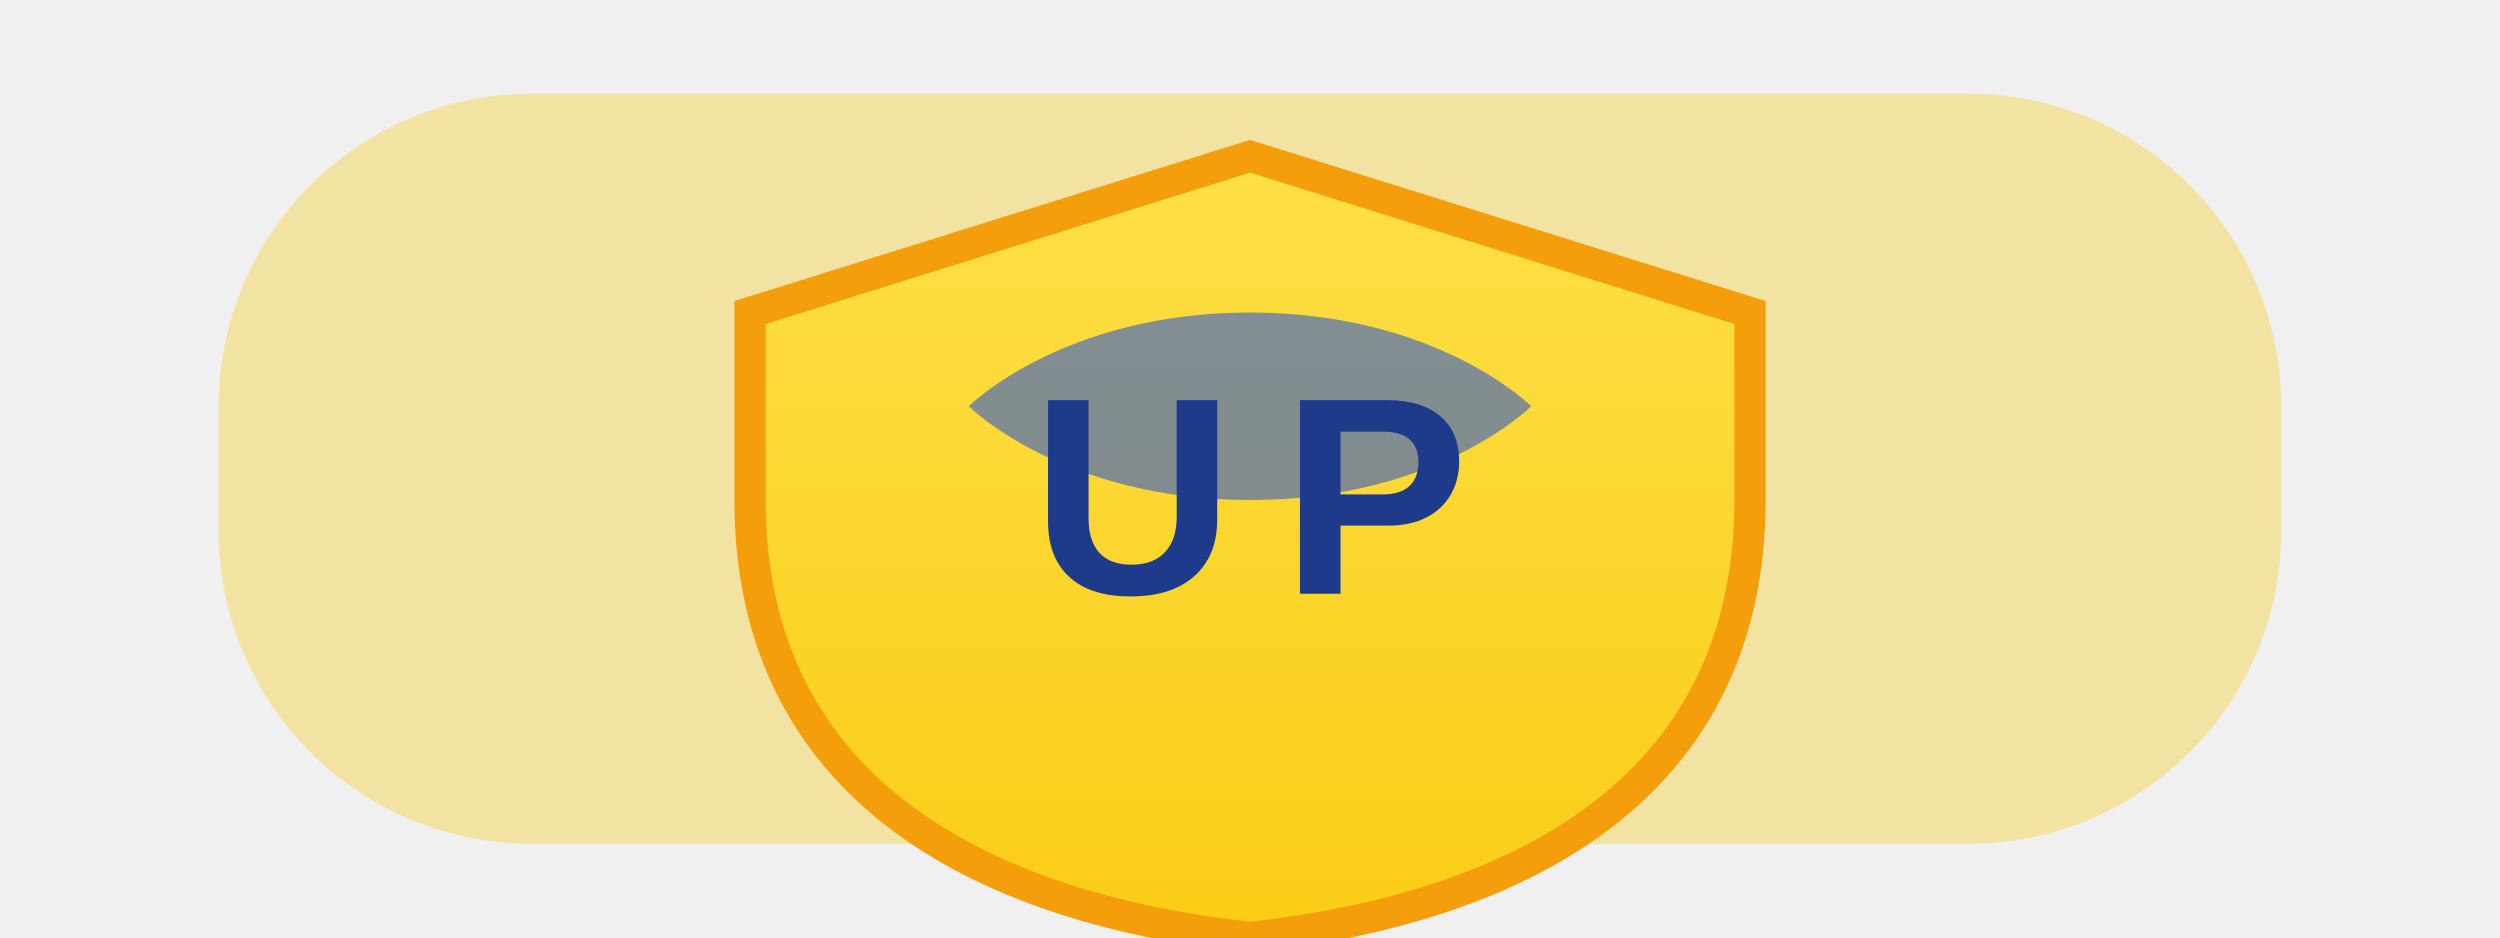
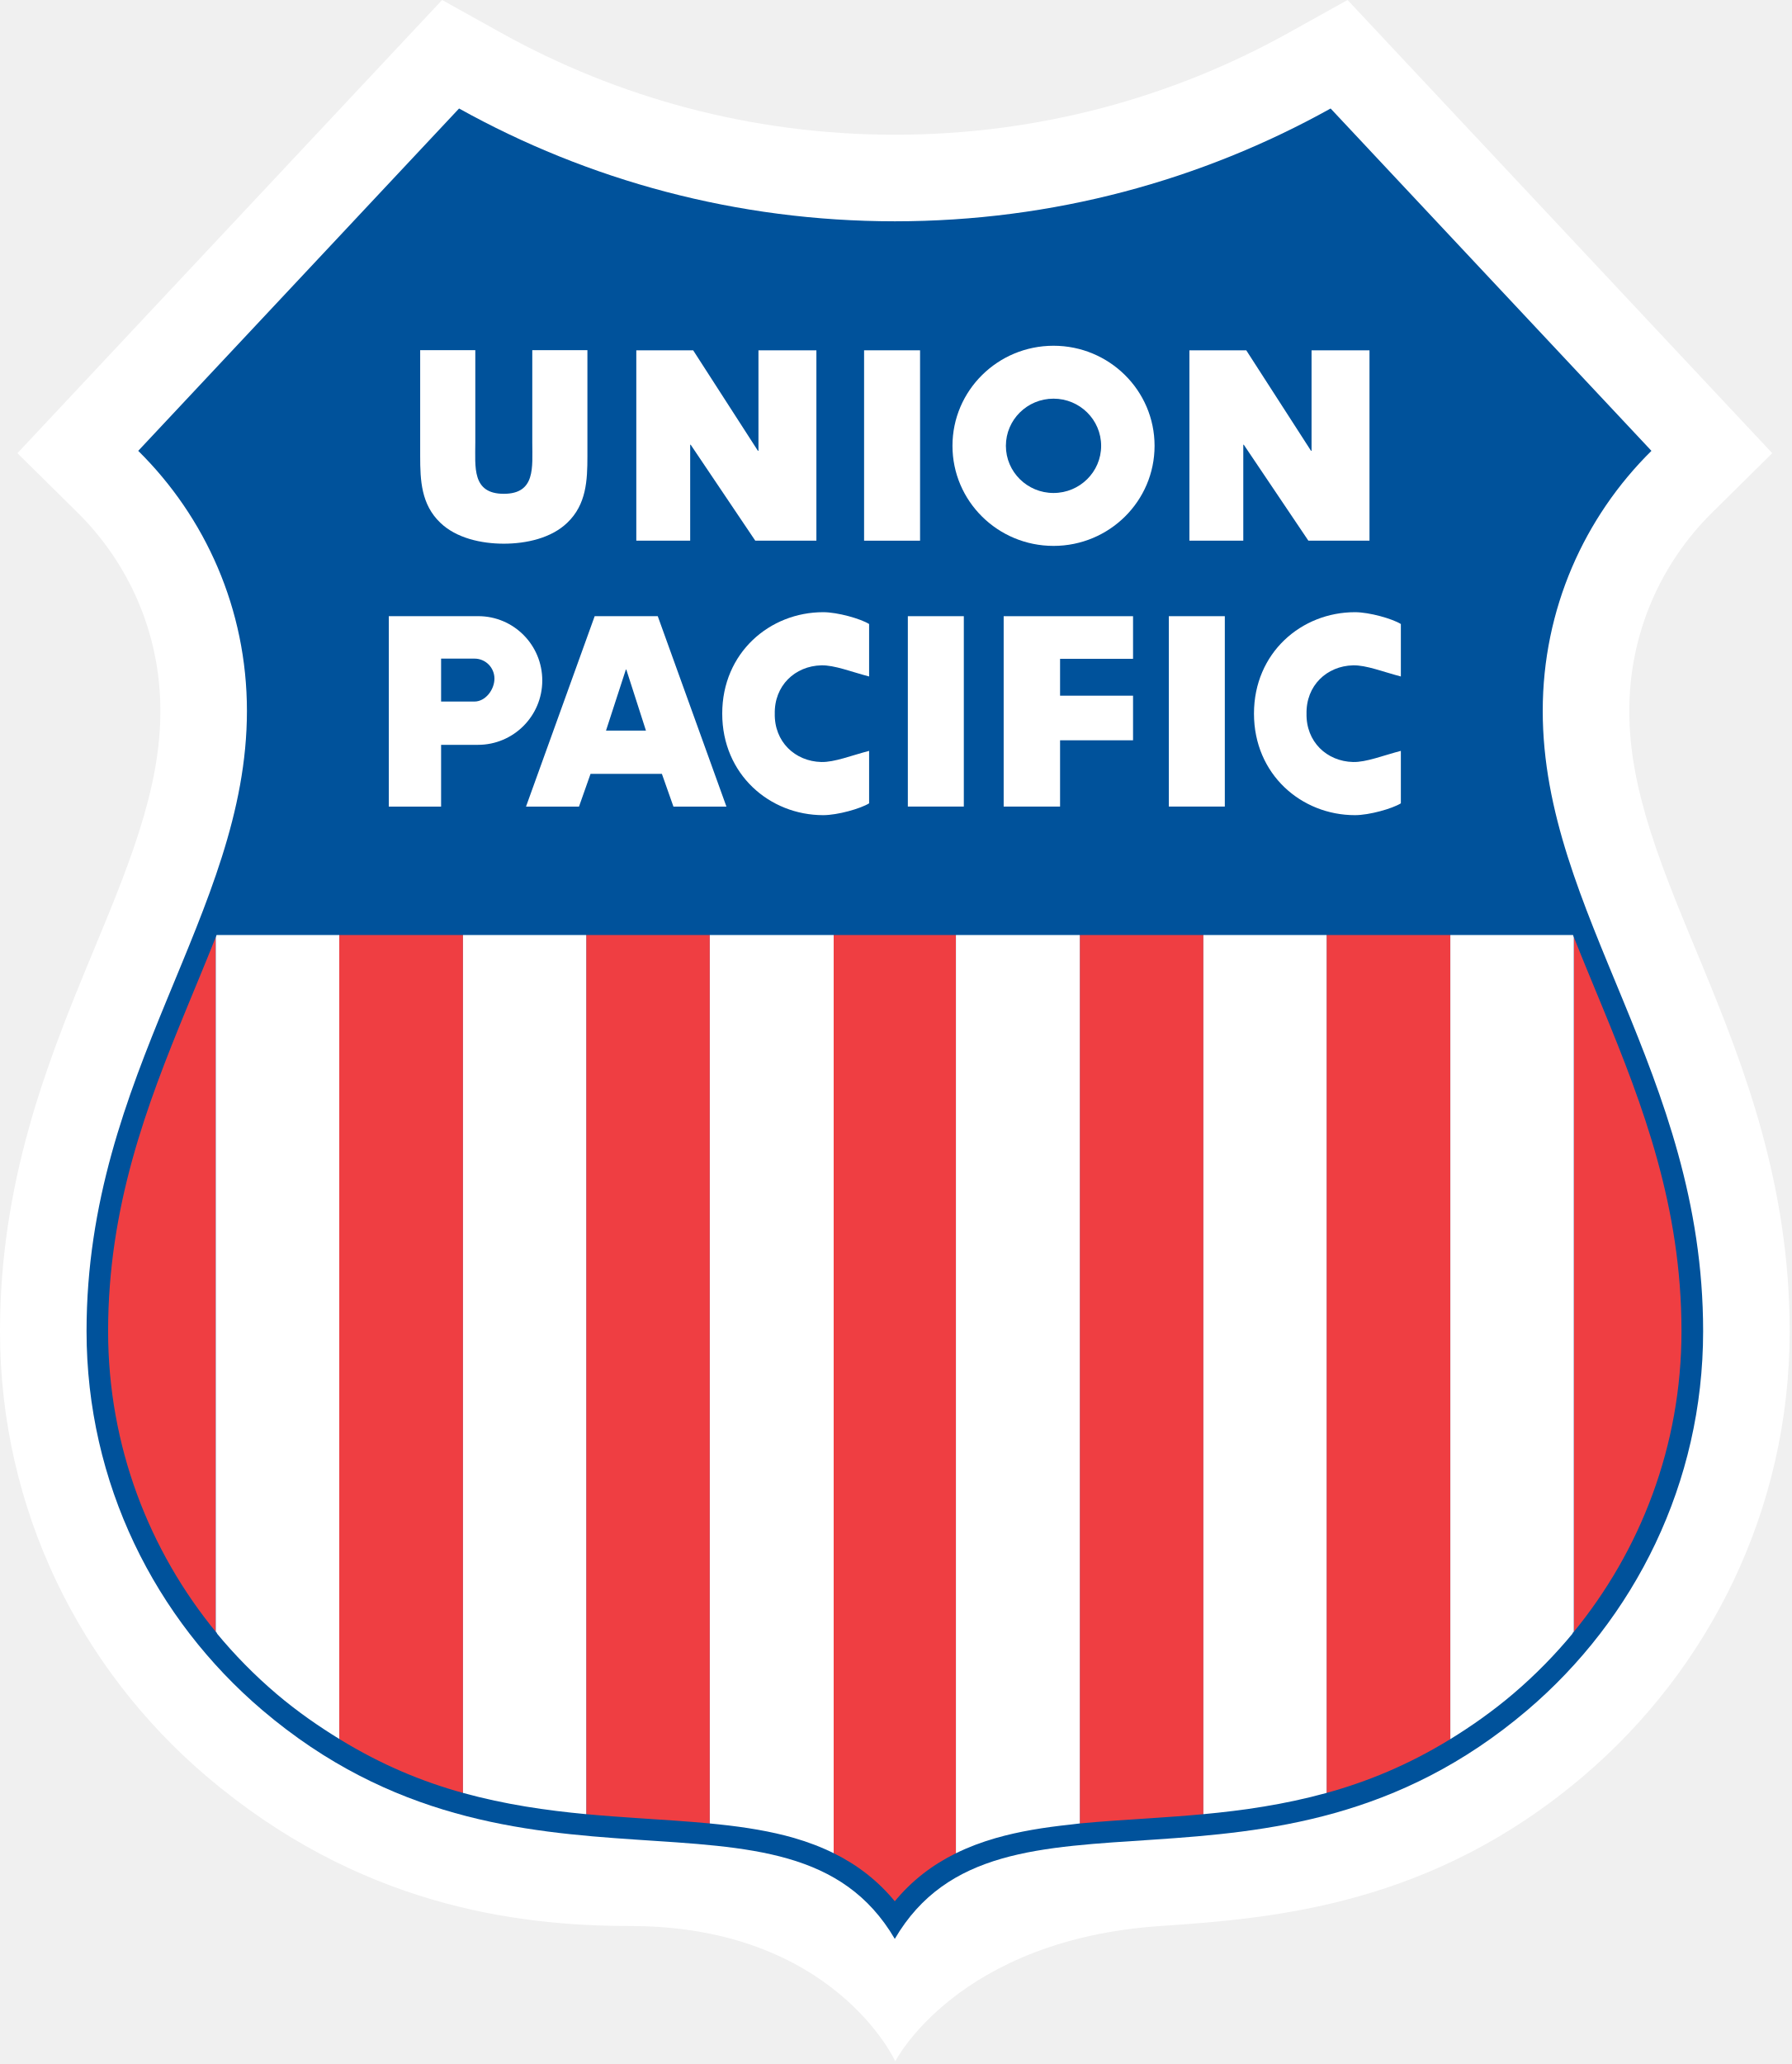
- <svg xmlns="http://www.w3.org/2000/svg" viewBox="0 0 160 60" aria-labelledby="title desc" role="img">
-   <defs>
-     <linearGradient id="upShield" x1="0%" y1="0%" x2="0%" y2="100%">
-       <stop offset="0%" stop-color="#fde047" />
-       <stop offset="100%" stop-color="#facc15" />
-     </linearGradient>
-   </defs>
-   <rect x="14" y="6" width="132" height="48" rx="20" fill="#facc15" opacity="0.35" />
-   <path d="M80 10l32 10v12c0 18-14 26-32 28-18-2-32-10-32-28V20z" fill="url(#upShield)" stroke="#f59e0b" stroke-width="2" />
-   <path d="M80 20c-12 0-18 6-18 6s6 6 18 6 18-6 18-6-6-6-18-6z" fill="#1d4ed8" opacity="0.55" />
-   <text x="80" y="38" font-family="'Poppins', 'Helvetica Neue', Arial, sans-serif" font-size="18" fill="#1e3a8a" font-weight="700" text-anchor="middle" letter-spacing="3">
-     UP
-   </text>
+ <svg xmlns="http://www.w3.org/2000/svg" width="100%" height="100%" viewBox="0 0 488 562" version="1.1" xml:space="preserve" style="fill-rule:evenodd;clip-rule:evenodd;stroke-miterlimit:2.613;">
+   <g>
+     <path d="M316.096,524.424C260.669,528.145 243.829,561.262 243.829,561.262C243.829,561.262 227.111,524.424 171.561,524.424C140.005,524.424 97.348,518.623 56.2,483.625C21.974,454.516 0,411.11 0,362.465C0,322.252 12.598,290.096 23.613,263.333C28.816,250.696 34.054,238.523 37.955,226.212C41.585,214.76 43.68,204.204 43.68,193.572C43.68,172.408 35.068,153.34 21.085,139.531L4.745,123.394L120.406,0L136.483,8.944C168.216,26.6 204.77,36.685 243.715,36.685C282.656,36.685 319.19,26.6 350.924,8.944L367.002,0L482.66,123.396L466.321,139.533C452.338,153.342 443.727,172.41 443.727,193.574C443.727,204.206 445.819,214.762 449.452,226.214C453.351,238.525 458.59,250.697 463.793,263.335C474.809,290.098 487.406,322.254 487.406,362.467C487.406,411.112 465.433,454.518 431.206,483.627C390.059,518.624 347.587,522.309 316.096,524.424Z" style="fill:white;" />
+     <path d="M243.715,60.256C200.649,60.256 160.163,49.092 125.023,29.543L37.646,122.76C55.926,140.811 67.25,165.845 67.25,193.573C67.25,248.739 23.57,292.065 23.57,362.465C23.57,403.844 42.234,440.805 71.472,465.672C141.388,525.133 215.267,479.406 243.692,527.934C272.114,479.407 346.019,525.133 415.933,465.672C445.171,440.805 463.836,403.844 463.836,362.465C463.836,292.065 420.154,248.739 420.154,193.573C420.154,165.845 431.48,140.811 449.758,122.76L362.383,29.543C327.243,49.093 286.781,60.256 243.715,60.256Z" style="fill:rgb(0,82,155);" />
+     <path d="M58.767,444.842C40.294,422.418 29.117,393.754 29.117,362.465C29.117,328.44 39.643,300.889 50.54,274.418C53.344,267.605 56.144,260.915 58.767,254.269L58.768,444.807L58.767,444.842Z" style="fill:rgb(239,62,66);" />
+     <path d="M92.396,473.875L92.396,254.269L126.093,254.269L126.093,488.524C114.908,485.448 103.743,480.831 92.396,473.875Z" style="fill:rgb(239,62,66);" />
+     <path d="M159.652,494.471L159.652,254.269L193.308,254.269L193.308,496.827C187.014,496.229 180.39,495.831 173.514,495.368C169.021,495.069 164.292,494.905 159.652,494.471Z" style="fill:rgb(239,62,66);" />
+     <path d="M428.619,444.842C447.091,422.418 458.267,393.754 458.267,362.465C458.267,328.44 447.741,300.889 436.845,274.418C434.041,267.605 431.241,260.915 428.618,254.269L428.615,444.807L428.619,444.842Z" style="fill:rgb(239,62,66);" />
+     <path d="M394.989,473.875L394.989,254.269L361.292,254.269L361.292,488.524C372.478,485.448 383.643,480.831 394.989,473.875Z" style="fill:rgb(239,62,66);" />
+     <path d="M327.735,494.471L327.735,254.269L294.076,254.269L294.076,496.827C300.372,496.229 306.996,495.831 313.872,495.368C318.363,495.069 323.095,494.905 327.735,494.471Z" style="fill:rgb(239,62,66);" />
+     <path d="M243.693,518.202C238.91,512.313 233.285,508.059 227.045,504.96L227.045,254.27L260.338,254.27L260.338,504.96C254.101,508.059 248.476,512.313 243.693,518.202Z" style="fill:rgb(239,62,66);" />
+     <path d="M92.396,473.922C86.671,470.412 80.764,466.293 75.064,461.447C69.111,456.379 63.613,450.795 58.647,444.759L58.767,444.806L58.766,254.268L92.396,254.268L92.396,473.922Z" style="fill:white;" />
+     <path d="M159.652,494.301C148.749,493.281 137.542,491.688 126.094,488.541L126.094,254.269L159.652,254.269L159.652,494.301Z" style="fill:white;" />
+     <path d="M193.308,496.827L193.308,254.269L227.045,254.269L227.045,504.936C223.594,503.225 219.951,501.86 216.161,500.764C209.858,498.948 203.015,497.84 195.729,497.073L193.308,496.827Z" style="fill:white;" />
+     <path d="M394.989,473.922C400.714,470.412 406.62,466.293 412.321,461.447C418.274,456.379 423.77,450.795 428.736,444.759L428.616,444.806L428.619,254.268L394.989,254.268L394.989,473.922Z" style="fill:white;" />
+     <path d="M327.735,494.301C338.636,493.281 349.842,491.688 361.292,488.541L361.292,254.269L327.735,254.269L327.735,494.301Z" style="fill:white;" />
+     <path d="M294.076,496.827L294.076,254.269L260.338,254.269L260.338,504.936C263.792,503.225 267.434,501.86 271.225,500.764C277.527,498.948 284.371,497.84 291.657,497.073L294.076,496.827Z" style="fill:white;" />
+     <rect x="318.325" y="167.78" width="15.246" height="51.835" style="fill:white;" />
+     <path d="M308.578,179.386L308.578,167.783L273.343,167.783L273.343,219.618L288.703,219.618L288.703,201.571L308.578,201.571L308.578,189.428L288.703,189.428L288.703,179.386L308.578,179.386Z" style="fill:white;" />
+     <rect x="247.245" y="167.78" width="15.246" height="51.835" style="fill:white;" />
+     <path d="M130.238,167.773C139.912,167.773 147.686,175.617 147.686,185.291C147.686,194.966 139.843,202.808 130.168,202.808L120.13,202.808L120.13,219.632L105.89,219.632L105.89,167.774L130.238,167.774L130.238,167.773Z" style="fill:white;" />
+     <path d="M160.833,210.706L157.683,219.633L143.253,219.633L161.959,167.773L179.134,167.773L197.842,219.633L183.41,219.633L180.261,210.706L160.833,210.706Z" style="fill:white;" />
+     <path d="M211.006,194.451C210.808,186.674 216.528,181.342 223.673,181.163C227.255,181.074 231.889,182.946 236.697,184.197L236.697,169.909C234.391,168.479 228.141,166.691 224.197,166.691C209.609,166.691 196.695,177.751 196.695,194.306C196.695,210.86 209.609,221.956 224.197,221.956C228.14,221.956 234.391,220.167 236.697,218.738L236.697,204.45C231.889,205.701 227.255,207.572 223.673,207.484C216.529,207.305 210.809,201.973 211.006,194.196L211.006,194.451Z" style="fill:white;" />
+     <path d="M355.825,194.451C355.629,186.674 361.347,181.342 368.49,181.163C372.073,181.074 376.708,182.946 381.515,184.197L381.515,169.909C379.209,168.479 372.957,166.691 369.017,166.691C354.427,166.691 341.513,177.751 341.513,194.306C341.513,210.86 354.427,221.956 369.017,221.956C372.957,221.956 379.209,220.167 381.515,218.738L381.515,204.45C376.707,205.701 372.073,207.572 368.49,207.484C361.347,207.305 355.629,201.973 355.825,194.196L355.825,194.451Z" style="fill:white;" />
+     <path d="M175.917,198.929L170.572,182.306L170.452,182.306L165.044,198.929L175.917,198.929Z" style="fill:rgb(0,82,155);" />
+     <path d="M120.13,179.333L129.234,179.333C132.241,179.333 134.657,181.772 134.657,184.779C134.657,187.788 132.219,191.022 129.211,191.022L120.13,191.022L120.13,179.333Z" style="fill:rgb(0,82,155);" />
+     <rect x="235.329" y="95.385" width="15.244" height="51.836" style="fill:white;" />
+     <path d="M259.4,121.392C259.4,106.342 271.722,94.144 286.919,94.144C302.118,94.144 314.44,106.342 314.44,121.392C314.44,136.44 302.118,148.64 286.919,148.64C271.723,148.639 259.4,136.44 259.4,121.392Z" style="fill:white;" />
+     <path d="M323.927,147.214L338.602,147.214L338.602,121.094L338.739,121.094L356.329,147.221L372.973,147.221L372.973,95.385L357.193,95.385L357.193,122.76L357.056,122.76L339.413,95.385L323.927,95.385L323.927,147.214Z" style="fill:white;" />
+     <path d="M173.294,147.214L187.967,147.214L187.967,121.094L188.105,121.094L205.695,147.221L222.34,147.221L222.34,95.385L206.561,95.385L206.561,122.76L206.423,122.76L188.779,95.385L173.294,95.385L173.294,147.214Z" style="fill:white;" />
+     <path d="M273.949,121.392C273.949,114.299 279.756,108.55 286.919,108.55C294.082,108.55 299.889,114.3 299.889,121.392C299.889,128.484 294.082,134.233 286.919,134.233C279.756,134.233 273.949,128.484 273.949,121.392Z" style="fill:rgb(0,82,155);" />
+     <path d="M144.964,95.341L159.978,95.341L159.978,124.209C159.978,130.814 159.701,137.35 154.51,142.32C150.149,146.54 143.297,148.039 137.206,148.039C131.115,148.039 124.263,146.54 119.9,142.32C114.71,137.35 114.433,130.814 114.433,124.209L114.433,95.341L129.446,95.341L129.446,120.498C129.446,127.172 128.484,134.456 137.205,134.456C145.926,134.456 144.964,127.171 144.964,120.498L144.964,95.341Z" style="fill:white;" />
+     <path d="M159.652,494.301C148.749,493.281 137.542,491.67 126.094,488.524C114.908,485.448 103.743,480.831 92.397,473.876C86.672,470.366 80.765,466.294 75.065,461.448C69.112,456.38 63.614,450.796 58.648,444.76M58.648,444.76L58.768,444.807L58.767,444.842M58.767,444.842C40.294,422.418 29.117,393.754 29.117,362.465C29.117,328.44 39.643,300.889 50.54,274.418C53.344,267.605 56.144,260.915 58.767,254.269M58.767,254.269L428.62,254.269M428.619,254.269C431.241,260.915 434.042,267.605 436.846,274.418C447.742,300.889 458.268,328.44 458.268,362.465C458.268,393.754 447.091,422.418 428.62,444.842M428.619,444.842L428.616,444.807L428.736,444.76M428.736,444.76C423.77,450.795 418.274,456.379 412.321,461.448C406.62,466.294 400.714,470.413 394.989,473.923C383.642,480.878 372.477,485.448 361.292,488.525C349.843,491.671 338.637,493.283 327.735,494.302C323.094,494.736 318.363,495.07 313.872,495.368C306.996,495.831 300.372,496.229 294.076,496.827M294.076,496.827L291.656,497.12M291.656,497.12C284.37,497.888 277.526,498.995 271.224,500.811C267.433,501.907 263.791,503.266 260.337,504.983C254.1,508.083 248.475,512.313 243.692,518.202C238.909,512.313 233.284,508.059 227.044,504.96C223.593,503.243 219.95,501.86 216.16,500.765C209.857,498.949 203.014,497.841 195.728,497.074M195.729,497.073L193.308,496.827M193.308,496.827C187.014,496.229 180.39,495.831 173.514,495.368C169.021,495.069 164.293,494.735 159.652,494.302" style="fill:none;fill-rule:nonzero;stroke:rgb(0,82,155);stroke-width:0.65px;" />
+   </g>
</svg>
